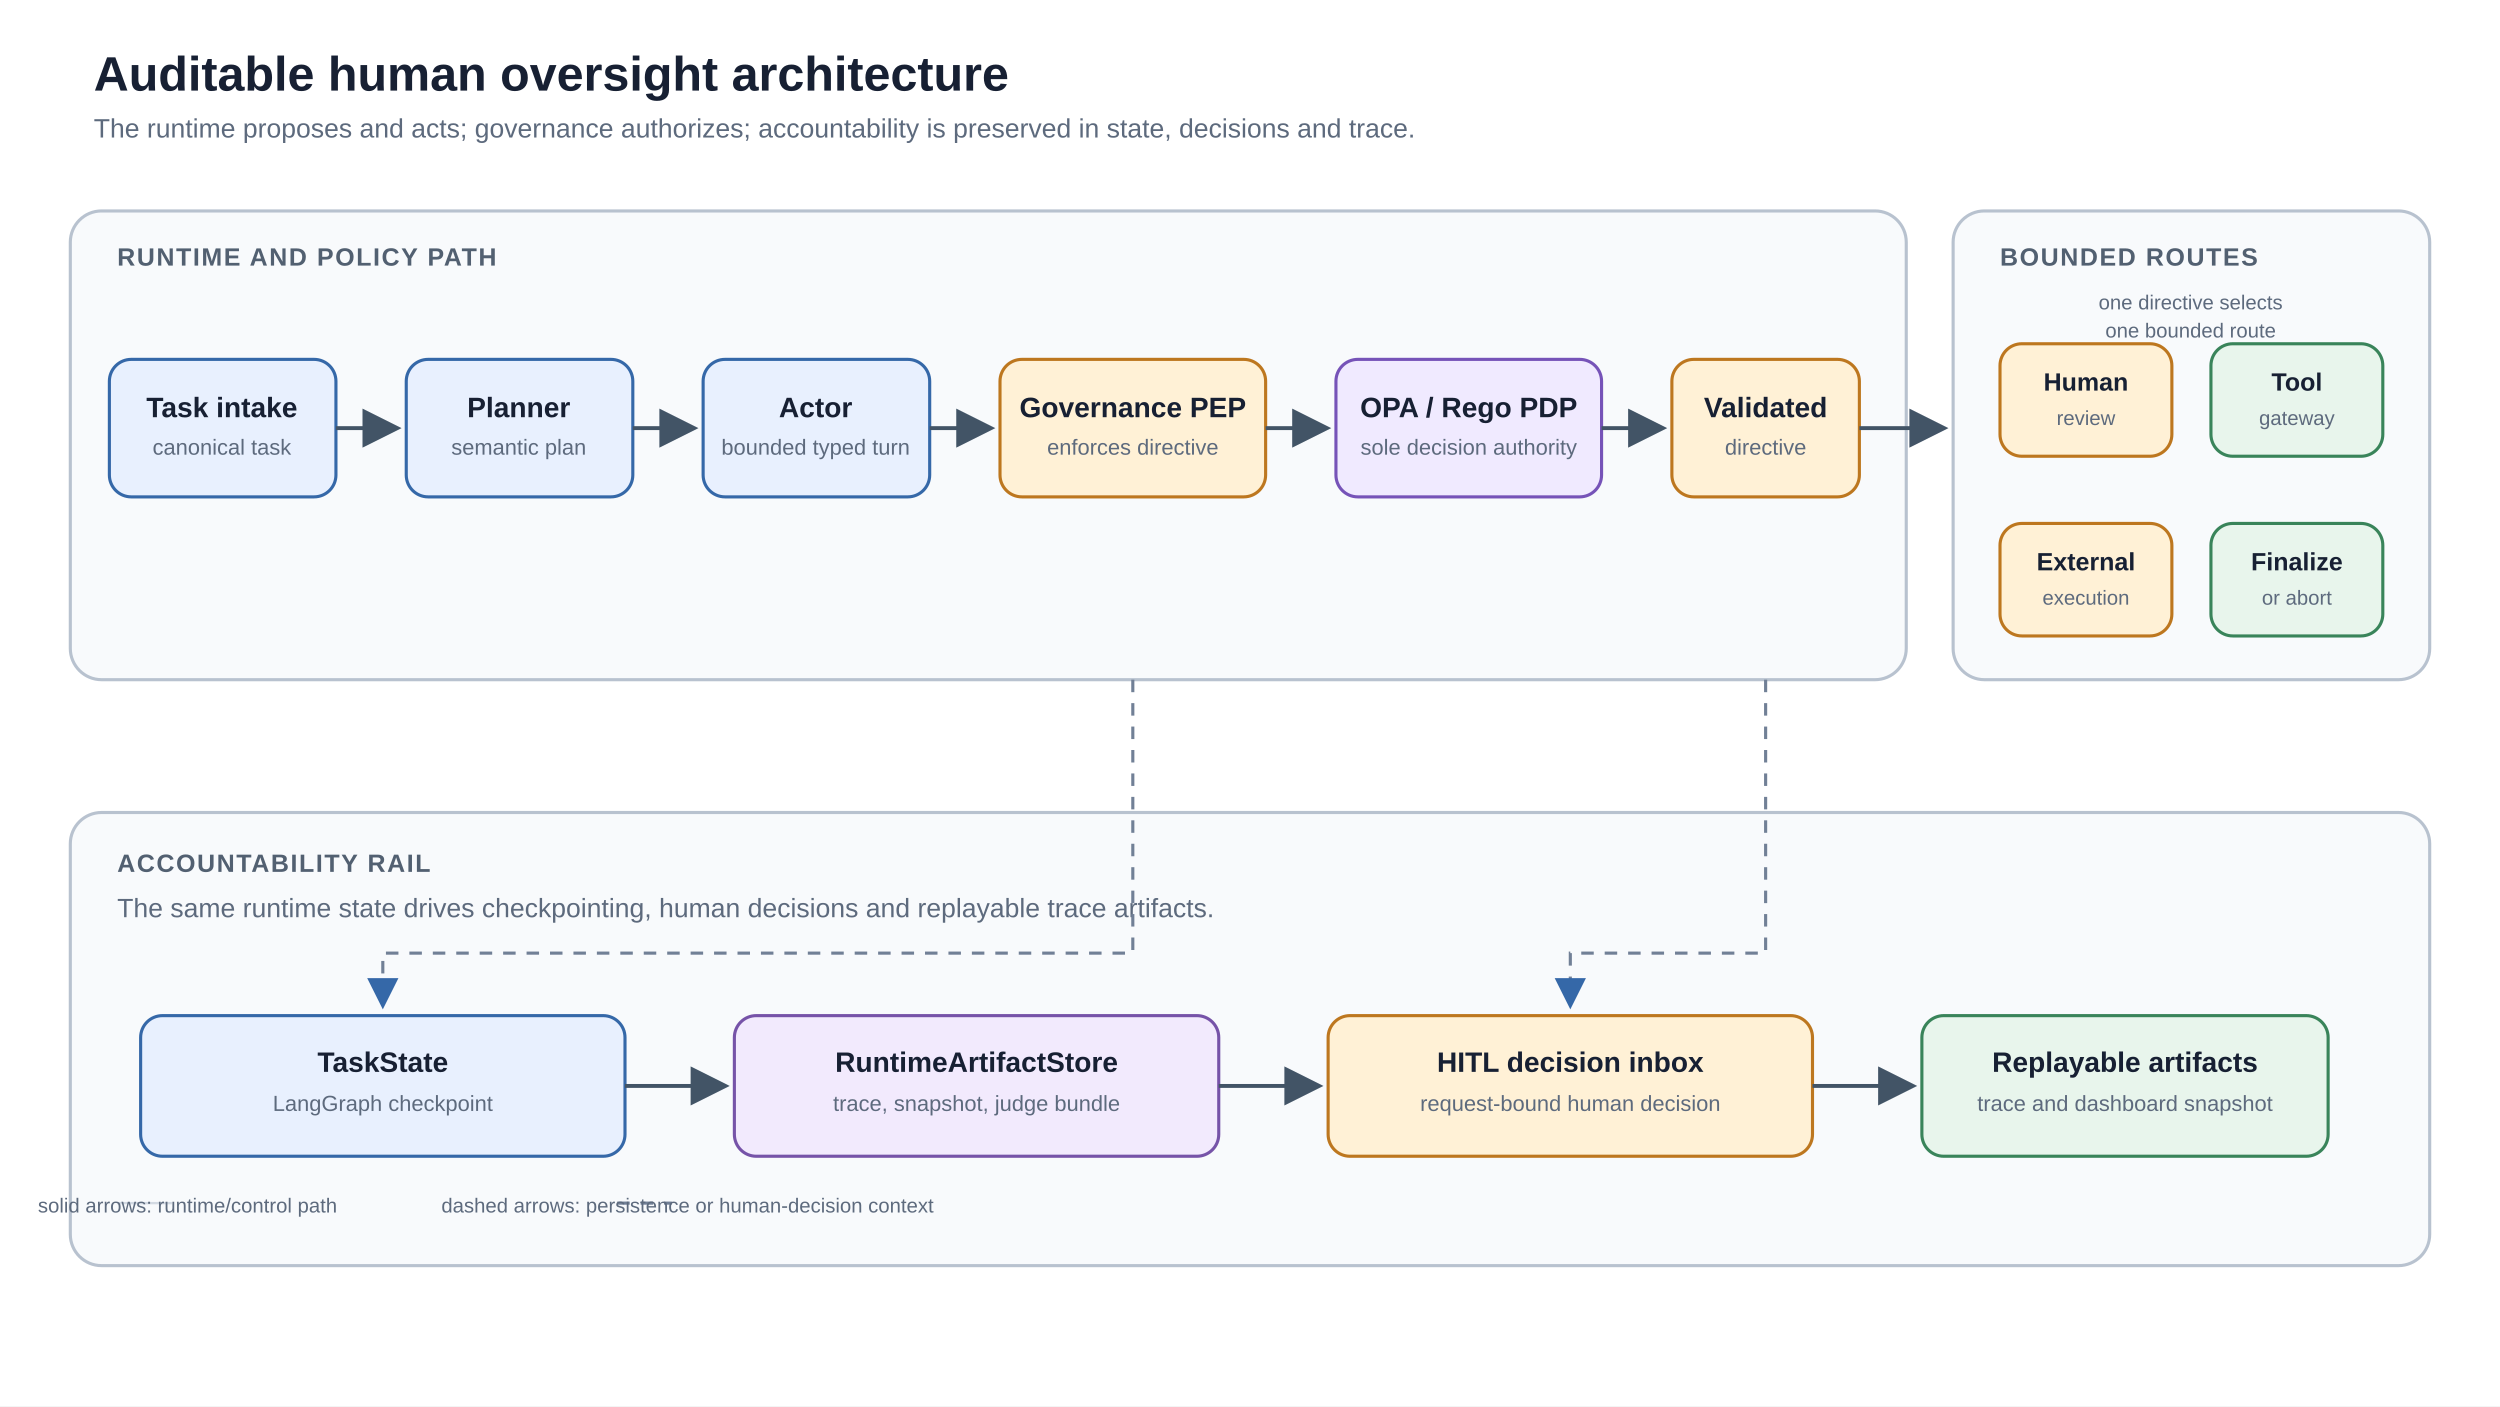
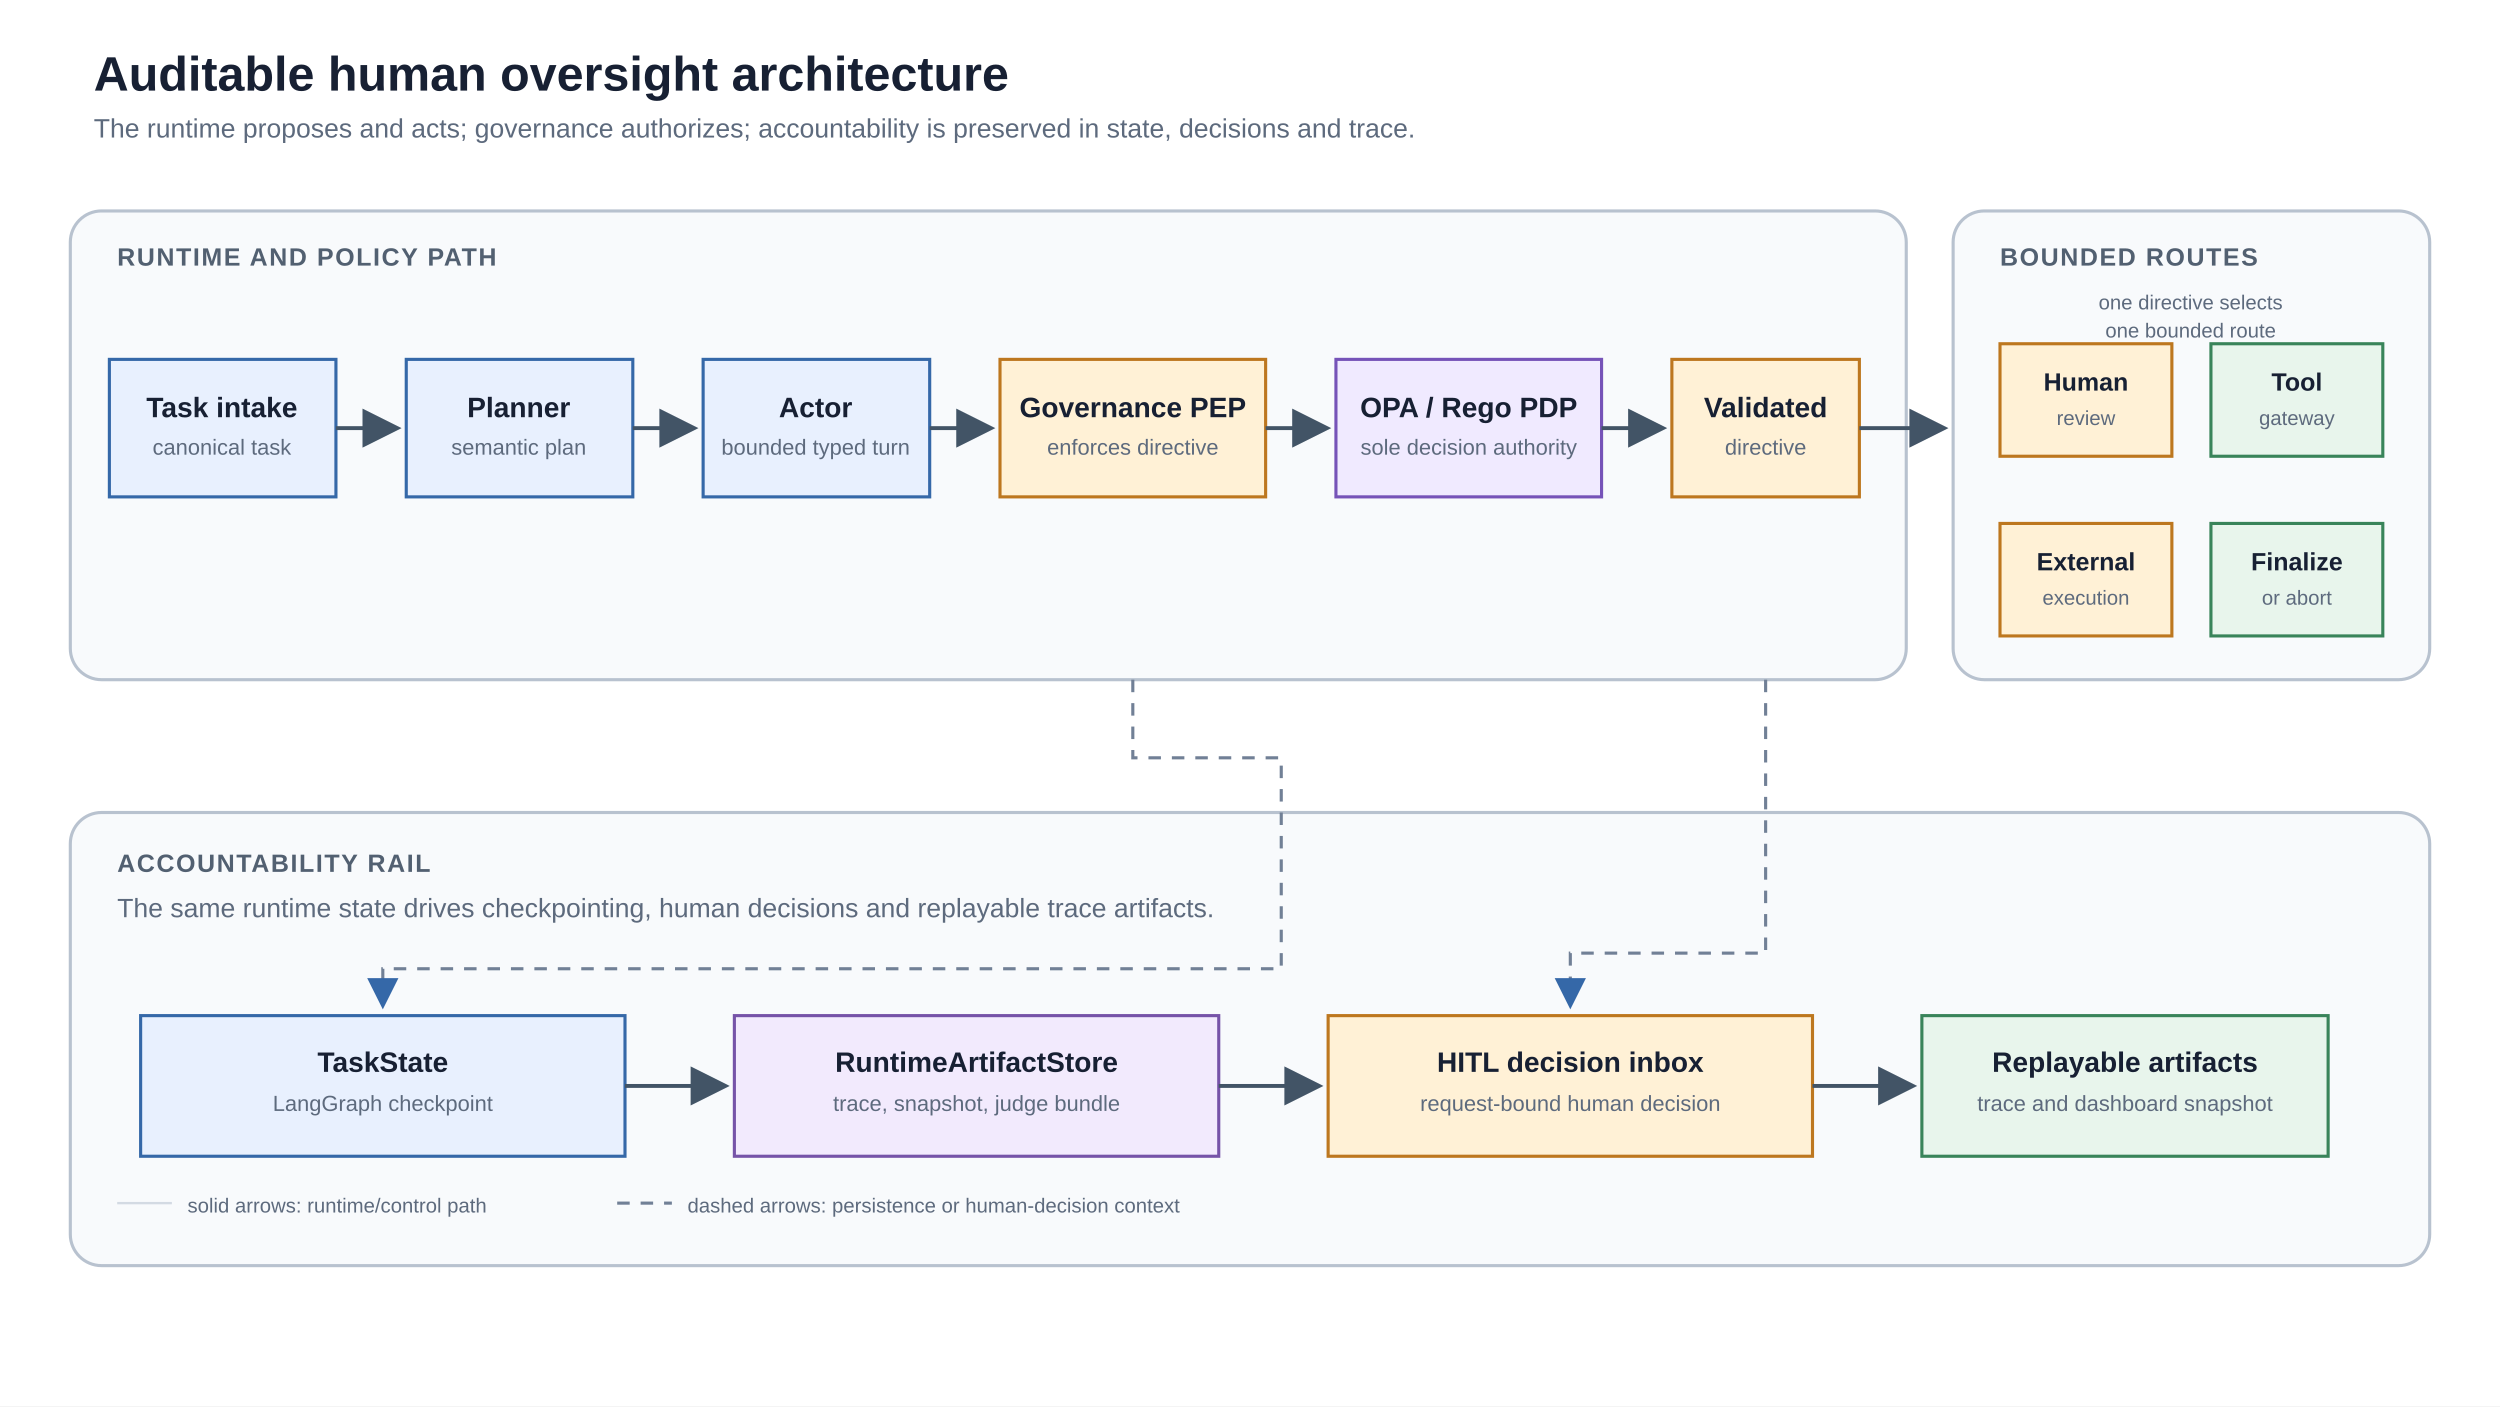
<svg xmlns="http://www.w3.org/2000/svg" width="1600" height="900" viewBox="0 0 1600 900">
  <defs>
    <marker id="arrow" markerWidth="10" markerHeight="10" refX="8" refY="5" orient="auto">
      <path d="M0,0 L10,5 L0,10 Z" fill="#425466" />
    </marker>
    <marker id="arrow-blue" markerWidth="10" markerHeight="10" refX="8" refY="5" orient="auto">
      <path d="M0,0 L10,5 L0,10 Z" fill="#3568a8" />
    </marker>
    <style>
      text { font-family: -apple-system, BlinkMacSystemFont, "Segoe UI", Arial, sans-serif; fill: #172033; }
      .title { font-size: 31px; font-weight: 600; }
      .subtitle { font-size: 17px; fill: #5d6a7d; }
      .section { font-size: 16px; font-weight: 600; letter-spacing: 1px; fill: #526071; }
      .node-title { font-size: 18px; font-weight: 600; text-anchor: middle; }
      .node-note { font-size: 14px; fill: #5d6a7d; text-anchor: middle; }
      .route-title { font-size: 16px; font-weight: 600; text-anchor: middle; }
      .route-note { font-size: 13px; fill: #5d6a7d; text-anchor: middle; }
+       .legend-note { font-size: 13px; fill: #5d6a7d; text-anchor: start; }
      .panel-note { font-size: 13px; fill: #5d6a7d; text-anchor: middle; }
      .panel { fill: #f8fafc; stroke: #b8c2cf; stroke-width: 2; }
-       .node { stroke-width: 2; rx: 14; }
+       .node { stroke-width: 2; }
      .runtime { fill: #e8f0fe; stroke: #3568a8; }
      .policy { fill: #f0eaff; stroke: #7653b8; }
      .control { fill: #fff1d6; stroke: #bd771f; }
      .evidence { fill: #e8f5ec; stroke: #39845a; }
      .audit { fill: #f2eafd; stroke: #7653a8; }
      .arrow { fill: none; stroke: #425466; stroke-width: 2.5; marker-end: url(#arrow); }
      .dashed { fill: none; stroke: #718096; stroke-width: 2; stroke-dasharray: 8 7; marker-end: url(#arrow-blue); }
      .hairline { stroke: #d3dae3; stroke-width: 1.5; }
    </style>
  </defs>
  <rect width="1600" height="900" fill="#ffffff" />
  <text x="60" y="58" class="title">Auditable human oversight architecture</text>
  <text x="60" y="88" class="subtitle">The runtime proposes and acts; governance authorizes; accountability is preserved in state, decisions and trace.</text>
  <rect x="45" y="135" width="1175" height="300" rx="20" class="panel" />
  <text x="75" y="170" class="section">RUNTIME AND POLICY PATH</text>
  <rect x="70" y="230" width="145" height="88" class="node runtime" />
  <text x="142" y="267" class="node-title">Task intake</text>
  <text x="142" y="291" class="node-note">canonical task</text>
  <rect x="260" y="230" width="145" height="88" class="node runtime" />
  <text x="332" y="267" class="node-title">Planner</text>
  <text x="332" y="291" class="node-note">semantic plan</text>
  <rect x="450" y="230" width="145" height="88" class="node runtime" />
  <text x="522" y="267" class="node-title">Actor</text>
  <text x="522" y="291" class="node-note">bounded typed turn</text>
  <rect x="640" y="230" width="170" height="88" class="node control" />
  <text x="725" y="267" class="node-title">Governance PEP</text>
  <text x="725" y="291" class="node-note">enforces directive</text>
  <rect x="855" y="230" width="170" height="88" class="node policy" />
  <text x="940" y="267" class="node-title">OPA / Rego PDP</text>
  <text x="940" y="291" class="node-note">sole decision authority</text>
  <rect x="1070" y="230" width="120" height="88" class="node control" />
  <text x="1130" y="267" class="node-title">Validated</text>
  <text x="1130" y="291" class="node-note">directive</text>
  <path d="M215 274 H252" class="arrow" />
  <path d="M405 274 H442" class="arrow" />
  <path d="M595 274 H632" class="arrow" />
  <path d="M810 274 H847" class="arrow" />
  <path d="M1025 274 H1062" class="arrow" />
  <rect x="1250" y="135" width="305" height="300" rx="20" class="panel" />
  <text x="1280" y="170" class="section">BOUNDED ROUTES</text>
  <text x="1402" y="198" class="panel-note">one directive selects</text>
  <text x="1402" y="216" class="panel-note">one bounded route</text>
  <rect x="1280" y="220" width="110" height="72" class="node control" />
  <text x="1335" y="250" class="route-title">Human</text>
  <text x="1335" y="272" class="route-note">review</text>
  <rect x="1415" y="220" width="110" height="72" class="node evidence" />
  <text x="1470" y="250" class="route-title">Tool</text>
  <text x="1470" y="272" class="route-note">gateway</text>
  <rect x="1280" y="335" width="110" height="72" class="node control" />
  <text x="1335" y="365" class="route-title">External</text>
  <text x="1335" y="387" class="route-note">execution</text>
  <rect x="1415" y="335" width="110" height="72" class="node evidence" />
  <text x="1470" y="365" class="route-title">Finalize</text>
  <text x="1470" y="387" class="route-note">or abort</text>
  <path d="M1190 274 H1242" class="arrow" />
  <rect x="45" y="520" width="1510" height="290" rx="20" class="panel" />
  <text x="75" y="558" class="section">ACCOUNTABILITY RAIL</text>
  <text x="75" y="587" class="subtitle">The same runtime state drives checkpointing, human decisions and replayable trace artifacts.</text>
  <rect x="90" y="650" width="310" height="90" class="node runtime" />
  <text x="245" y="686" class="node-title">TaskState</text>
  <text x="245" y="711" class="node-note">LangGraph checkpoint</text>
  <rect x="470" y="650" width="310" height="90" class="node audit" />
  <text x="625" y="686" class="node-title">RuntimeArtifactStore</text>
  <text x="625" y="711" class="node-note">trace, snapshot, judge bundle</text>
  <rect x="850" y="650" width="310" height="90" class="node control" />
  <text x="1005" y="686" class="node-title">HITL decision inbox</text>
  <text x="1005" y="711" class="node-note">request-bound human decision</text>
  <rect x="1230" y="650" width="260" height="90" class="node evidence" />
  <text x="1360" y="686" class="node-title">Replayable artifacts</text>
  <text x="1360" y="711" class="node-note">trace and dashboard snapshot</text>
  <path d="M400 695 H462" class="arrow" />
  <path d="M780 695 H842" class="arrow" />
  <path d="M1160 695 H1222" class="arrow" />
-   <path d="M725 435 V610 H245 V642" class="dashed" />
+   <path d="M725 435 V485 H820 V620 H245 V642" class="dashed" />
  <path d="M1130 435 V610 H1005 V642" class="dashed" />
  <line x1="75" y1="770" x2="110" y2="770" class="hairline" />
-   <text x="120" y="776" class="route-note" text-anchor="start">solid arrows: runtime/control path</text>
+   <text x="120" y="776" class="legend-note">solid arrows: runtime/control path</text>
  <line x1="395" y1="770" x2="430" y2="770" stroke="#718096" stroke-width="2" stroke-dasharray="8 7" />
-   <text x="440" y="776" class="route-note" text-anchor="start">dashed arrows: persistence or human-decision context</text>
+   <text x="440" y="776" class="legend-note">dashed arrows: persistence or human-decision context</text>
</svg>
